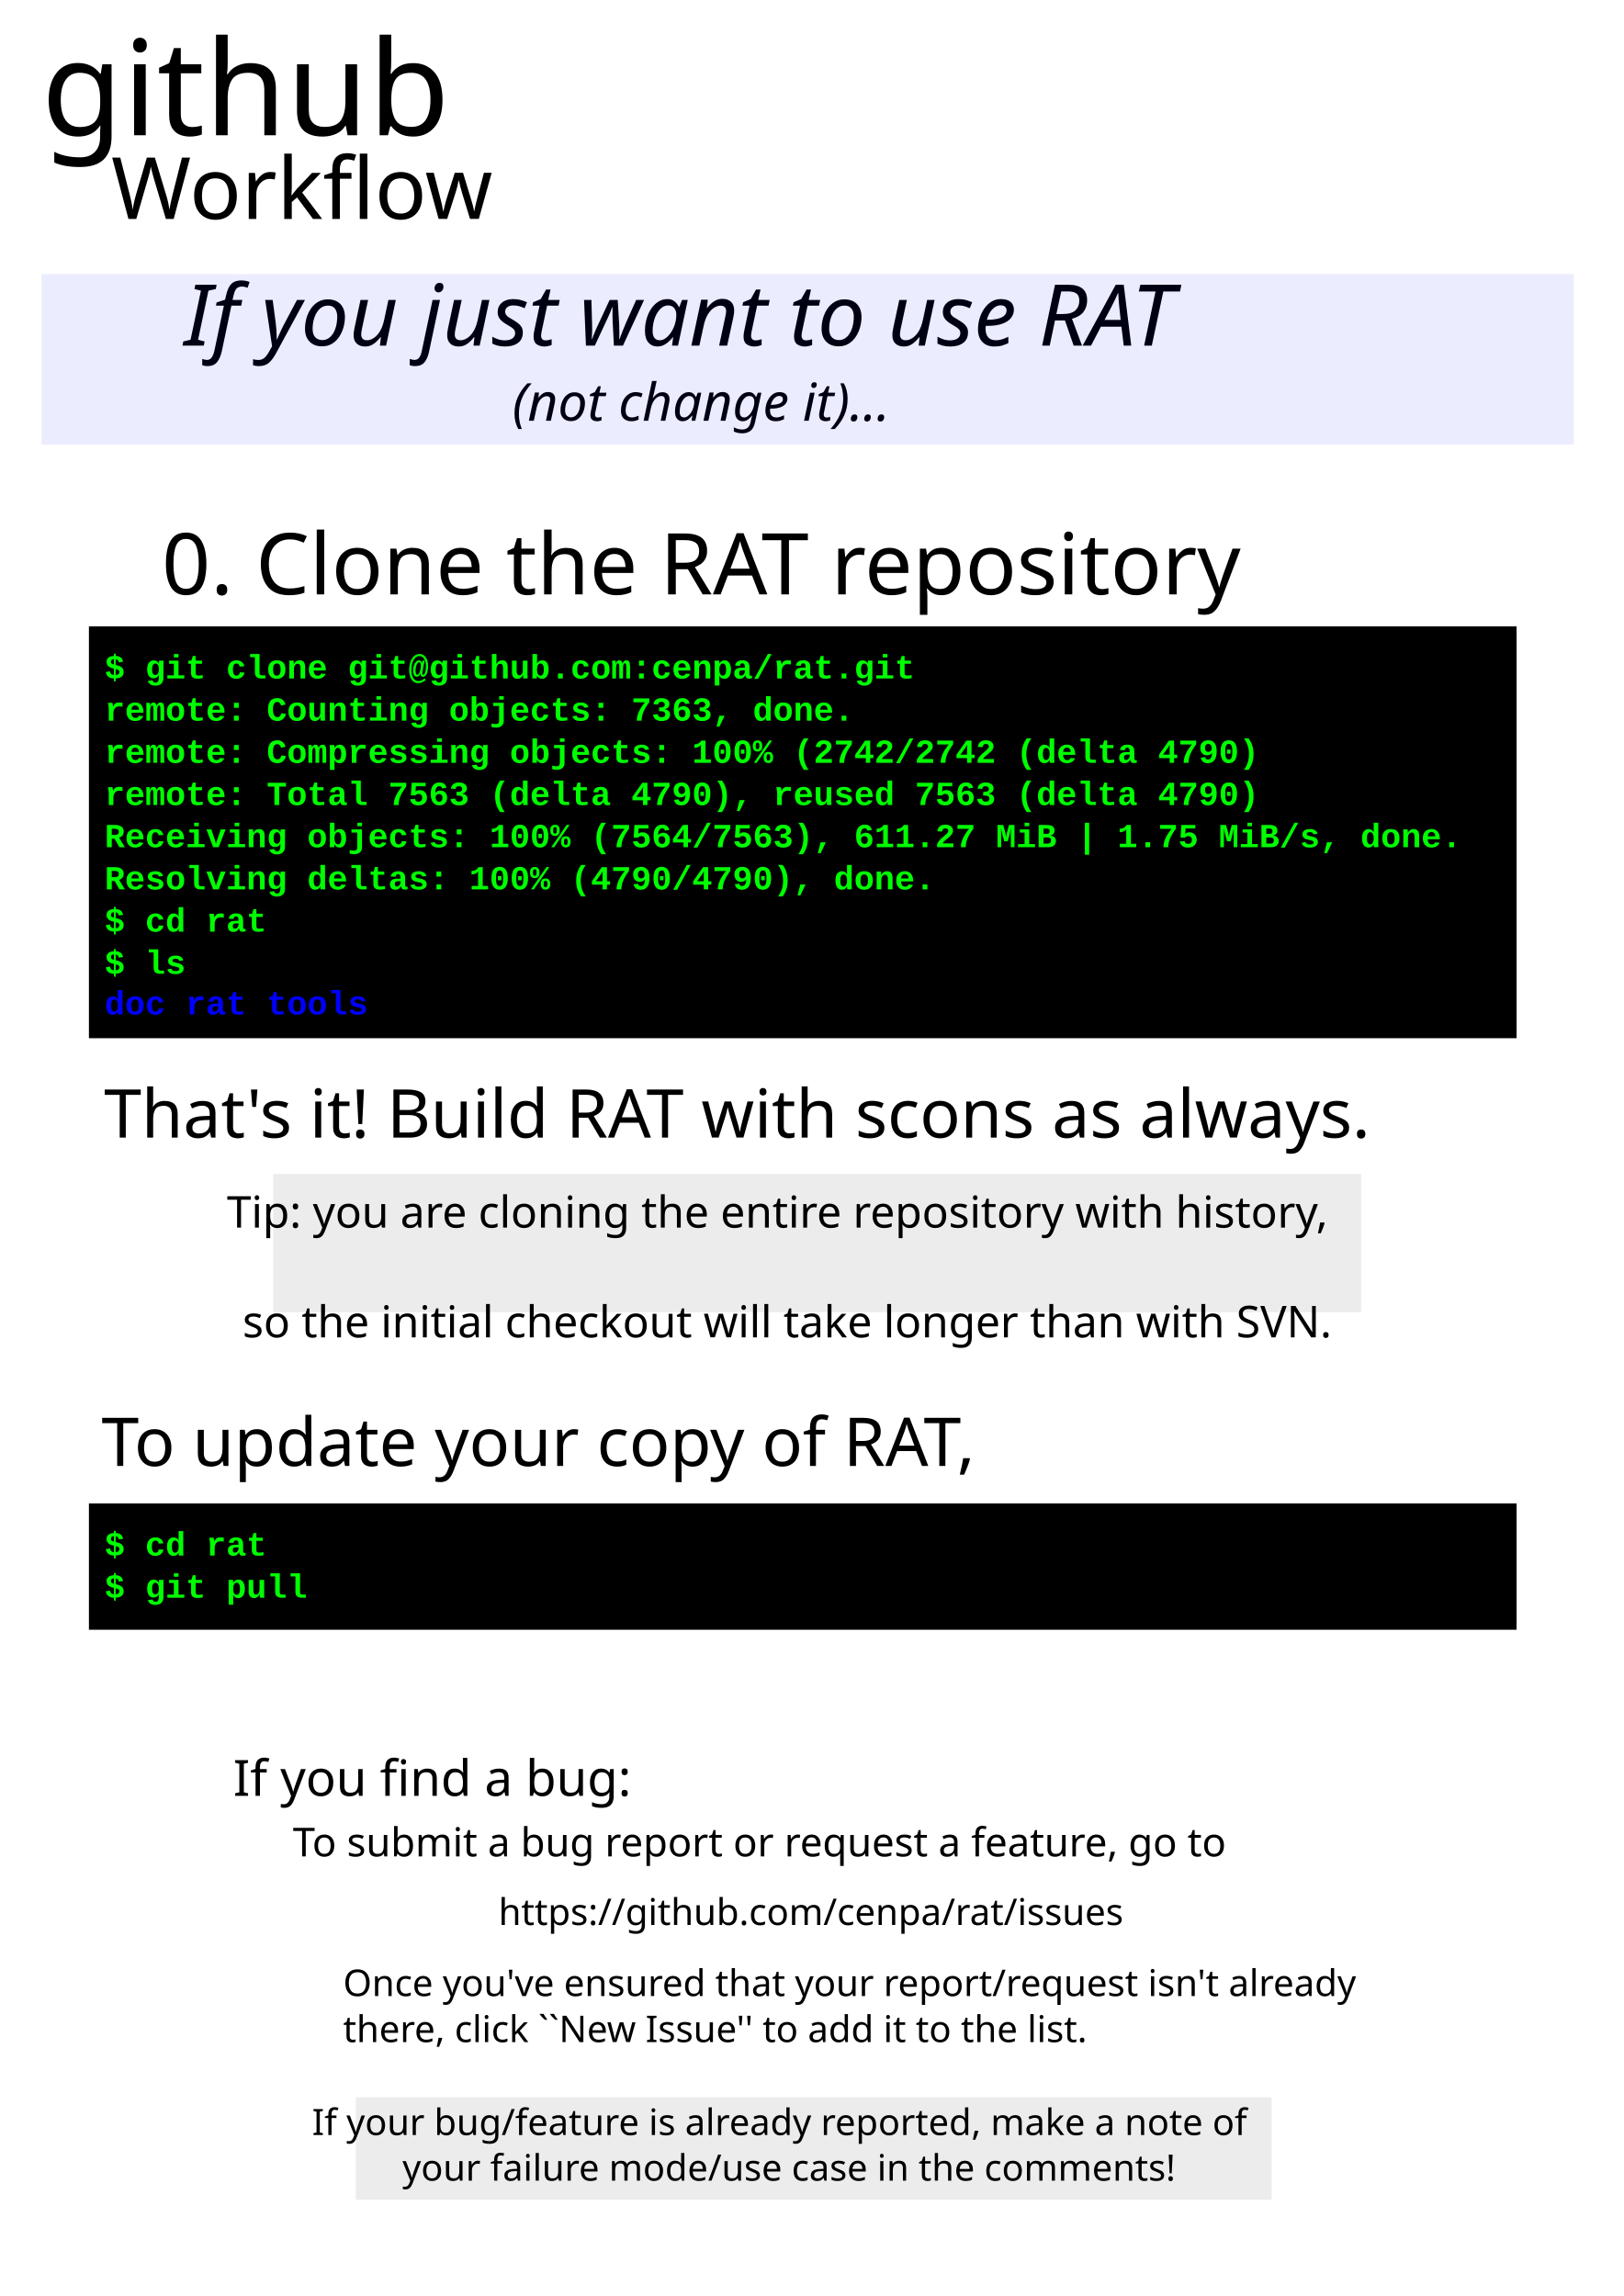
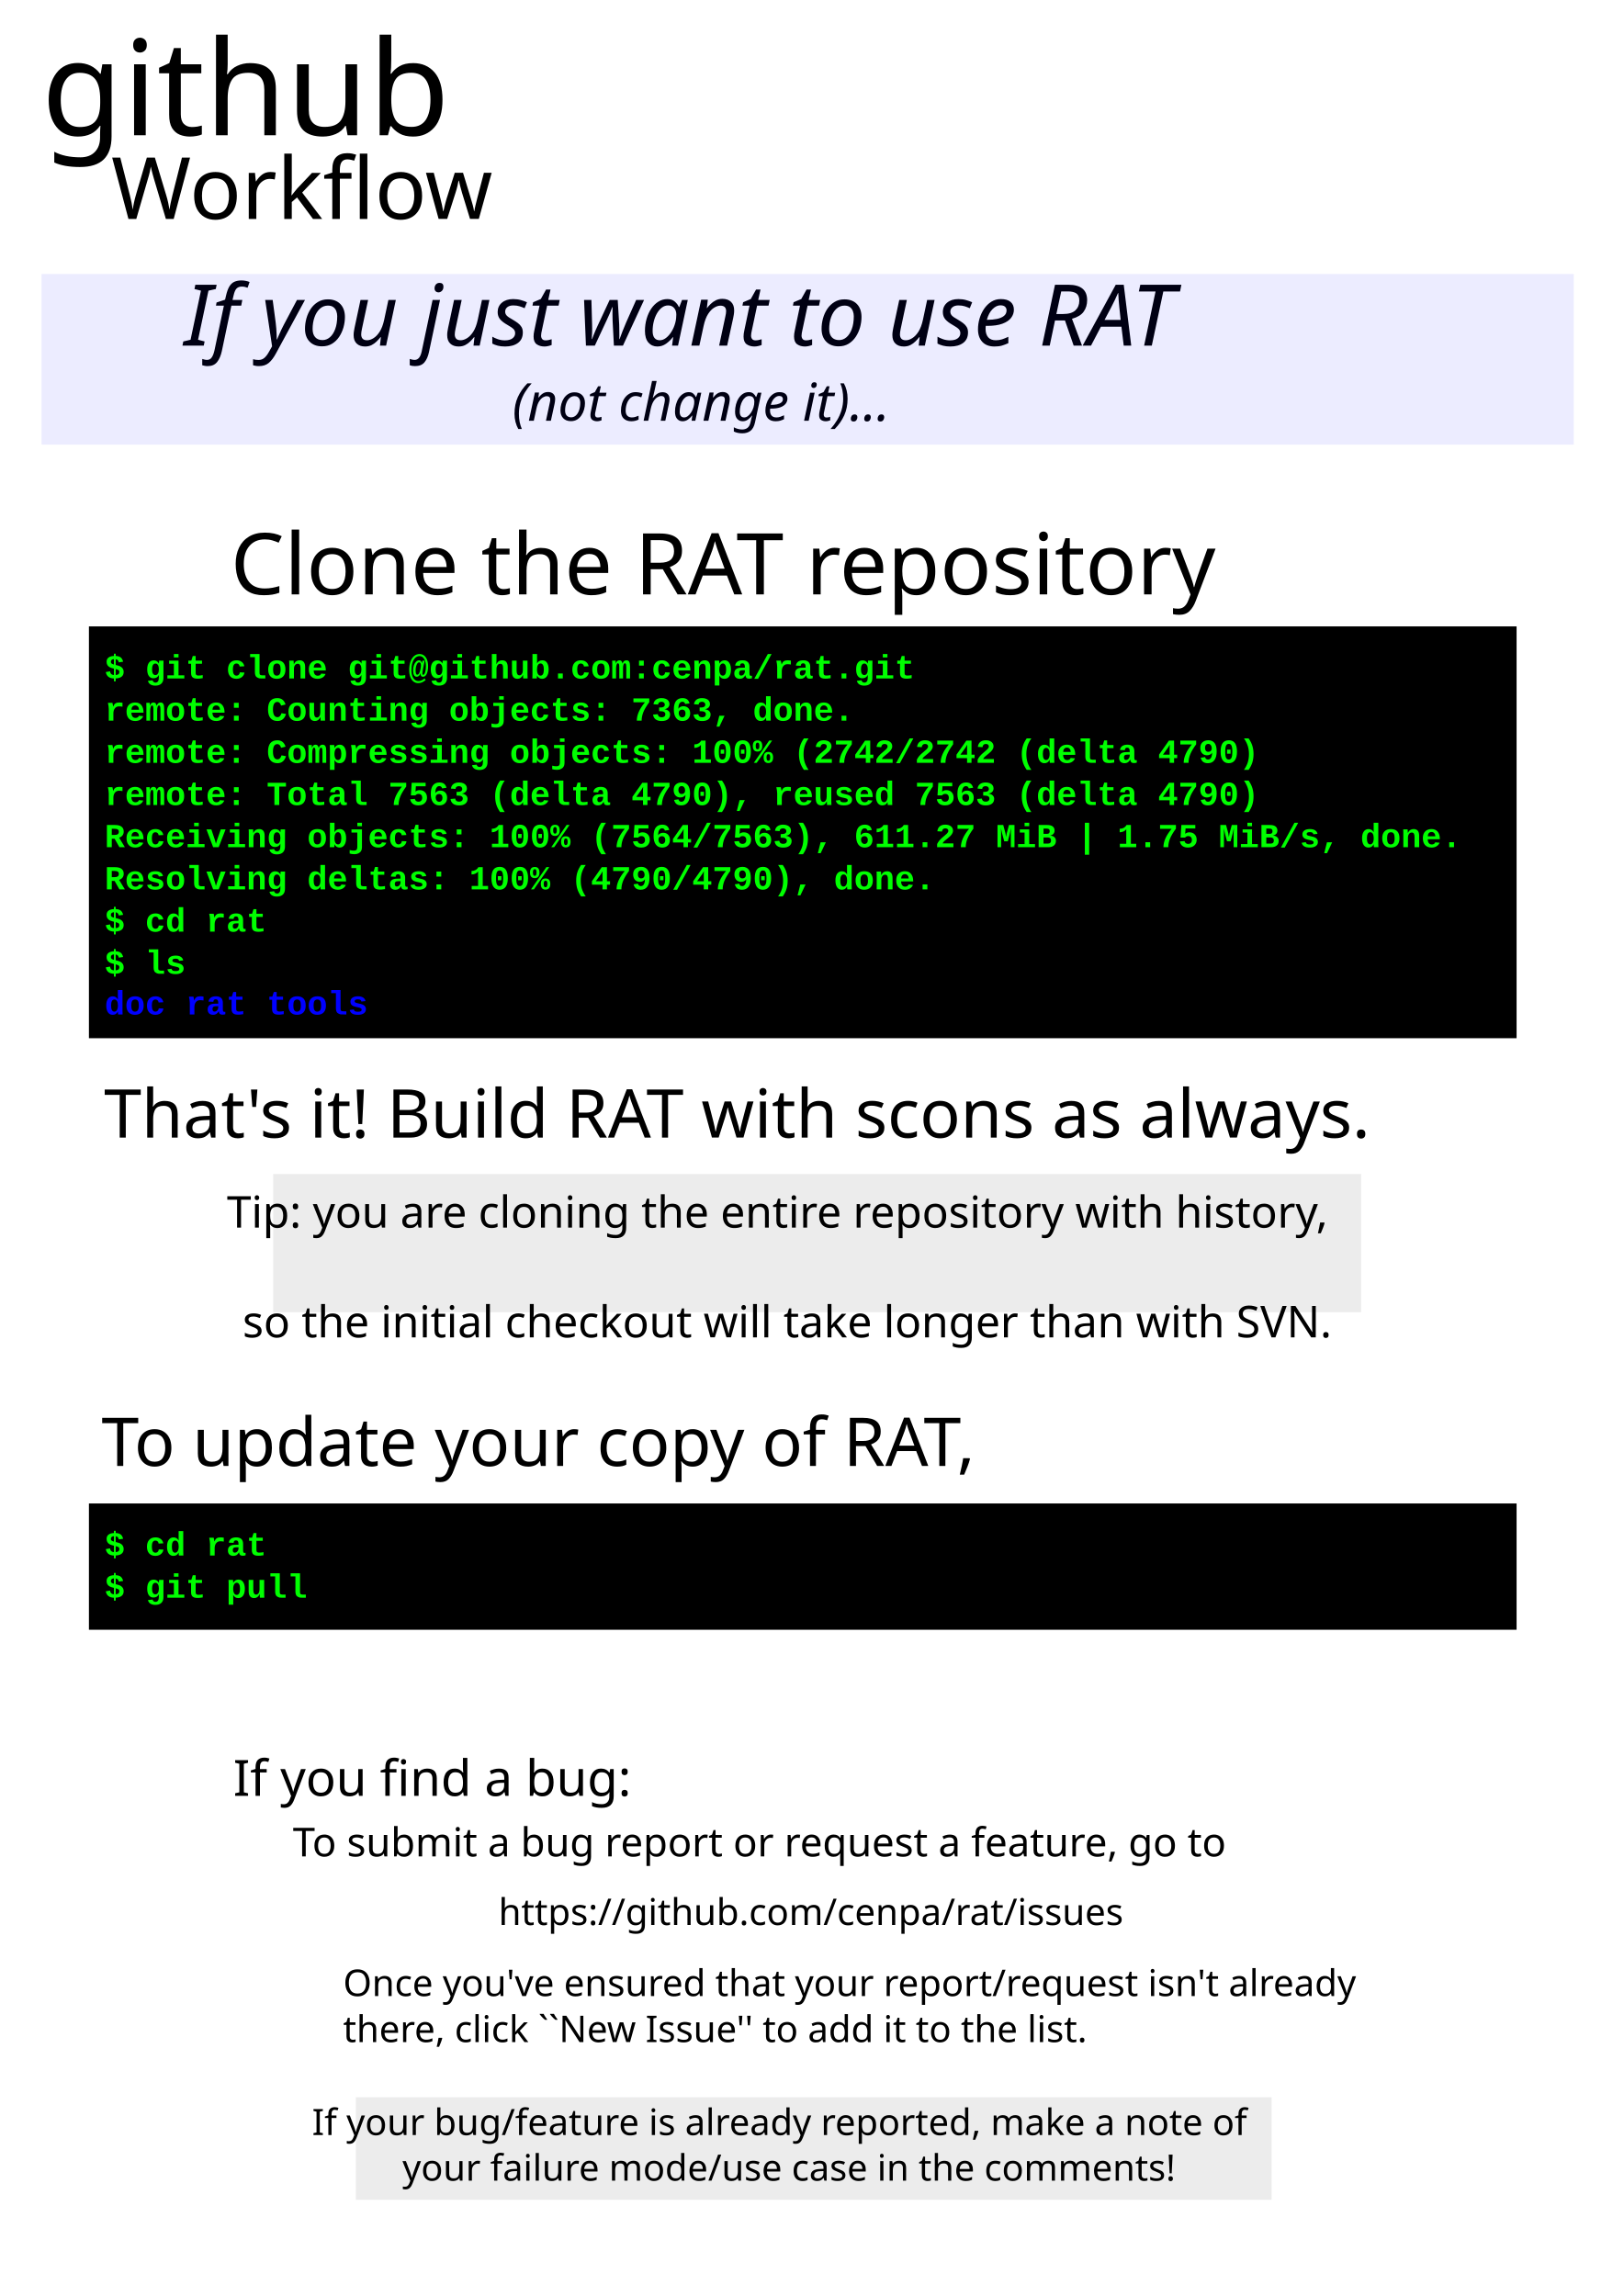
<svg xmlns="http://www.w3.org/2000/svg" width="744.094" height="1052.362" id="svg10736" version="1.1">
  <defs id="defs10738">
    </defs>
  <g id="layer1">
    <text xml:space="preserve" style="font-size:60.658px;font-style:normal;font-variant:normal;font-weight:normal;font-stretch:normal;fill:#000000;fill-opacity:1;stroke:none;font-family:cmr10;-inkscape-font-specification:cmr10" x="18.983" y="61.988" id="text3839">
      <tspan id="tspan3841" x="18.983" y="61.988">github</tspan>
    </text>
    <text xml:space="preserve" style="font-size:39.414px;font-style:normal;font-variant:normal;font-weight:normal;font-stretch:normal;fill:#000000;fill-opacity:1;stroke:none;font-family:cmr10;-inkscape-font-specification:cmr10" x="50.942" y="100.365" id="text3880">
      <tspan id="tspan3882" x="50.942" y="100.365">Workflow</tspan>
    </text>
    <text xml:space="preserve" style="font-size:39.084px;font-style:italic;font-variant:normal;font-weight:normal;font-stretch:normal;text-align:center;text-anchor:middle;fill:#000000;fill-opacity:1;stroke:none;font-family:cmr10;-inkscape-font-specification:Andale Mono Italic;opacity:1" x="346.742" y="158.425" id="text4021">
      <tspan x="346.742" y="158.425" id="tspan10813">If you just want to use RAT</tspan>
      <tspan x="346.742" y="192.844" id="tspan11758" style="font-size:24px;fill:#000000;fill-opacity:1">(not change it)...</tspan>
    </text>
    <rect style="fill:#000000;fill-opacity:1;fill-rule:nonzero;stroke:none" id="rect4377" width="654.25" height="188.749" x="40.755" y="287.107" />
    <text xml:space="preserve" style="font-size:15.468px;font-style:normal;font-variant:normal;font-weight:normal;font-stretch:normal;fill:#00ff00;fill-opacity:1;stroke:none;font-family:Courier New;-inkscape-font-specification:Courier New" x="47.961" y="310.98" id="text4889">
      <tspan id="tspan4891" x="47.961" y="310.98" style="font-weight:bold;-inkscape-font-specification:Andale Mono Bold">$ git clone git@github.com:cenpa/rat.git</tspan>
      <tspan x="47.961" y="330.316" style="font-weight:bold;-inkscape-font-specification:Andale Mono Bold" id="tspan4948">remote: Counting objects: 7363, done.</tspan>
      <tspan x="47.961" y="349.651" style="font-weight:bold;-inkscape-font-specification:Andale Mono Bold" id="tspan4987">remote: Compressing objects: 100% (2742/2742 (delta 4790)</tspan>
      <tspan x="47.961" y="368.987" style="font-weight:bold;-inkscape-font-specification:Andale Mono Bold" id="tspan4991">remote: Total 7563 (delta 4790), reused 7563 (delta 4790)</tspan>
      <tspan x="47.961" y="388.322" style="font-weight:bold;-inkscape-font-specification:Andale Mono Bold" id="tspan4995">Receiving objects: 100% (7564/7563), 611.27 MiB | 1.75 MiB/s, done.</tspan>
      <tspan x="47.961" y="407.657" style="font-weight:bold;-inkscape-font-specification:Andale Mono Bold" id="tspan4997">Resolving deltas: 100% (4790/4790), done.</tspan>
      <tspan x="47.961" y="426.993" style="font-weight:bold;-inkscape-font-specification:Andale Mono Bold" id="tspan4893">$ cd rat</tspan>
      <tspan x="47.961" y="446.328" style="font-weight:bold;-inkscape-font-specification:Andale Mono Bold" id="tspan4895">$ ls</tspan>
      <tspan x="47.961" y="465.664" style="font-weight:bold;-inkscape-font-specification:Andale Mono Bold" id="tspan4897" />
    </text>
    <text xml:space="preserve" style="font-size:15.468px;font-style:normal;font-variant:normal;font-weight:normal;font-stretch:normal;fill:#0000ff;fill-opacity:1;stroke:none;font-family:Courier New;-inkscape-font-specification:Courier New" x="47.961" y="464.98" id="text4889-6">
      <tspan x="47.961" y="464.98" style="font-weight:bold;fill:#0000ff;fill-opacity:1;-inkscape-font-specification:Andale Mono Bold" id="tspan4897-7">doc rat tools</tspan>
    </text>
    <text xml:space="preserve" style="font-size:30.879px;font-style:normal;font-variant:normal;font-weight:normal;font-stretch:normal;text-align:center;text-anchor:middle;fill:#000000;fill-opacity:1;stroke:none;font-family:cmr10;-inkscape-font-specification:cmr10" x="357.864" y="521.42" id="text4021-3">
      <tspan x="357.864" y="521.42" id="tspan5215">That's it! Build RAT with scons as always.</tspan>
    </text>
    <rect style="opacity:0.076;fill:#000000;fill-opacity:1;fill-rule:nonzero;stroke:none" id="rect5096" width="498.568" height="63.361" x="125.2" y="538.094" />
    <text xml:space="preserve" style="font-size:20.119px;font-style:normal;font-variant:normal;font-weight:normal;font-stretch:normal;text-align:center;text-anchor:middle;fill:#000000;fill-opacity:1;stroke:none;font-family:cmr10;-inkscape-font-specification:cmr10" x="373.811" y="562.669" id="text4021-5">
      <tspan x="377.17" y="562.669" id="tspan4944">Tip: you are cloning the entire repository with history, </tspan>
      <tspan x="373.811" y="612.967" id="tspan4946">so the initial checkout will take longer than with SVN.</tspan>
    </text>
    <text xml:space="preserve" style="font-size:22.901px;font-style:normal;font-variant:normal;font-weight:normal;font-stretch:normal;text-align:center;text-anchor:middle;fill:#000000;fill-opacity:1;stroke:none;font-family:cmr10;-inkscape-font-specification:cmr10" x="106.843" y="823.123" id="text4021-3-9">
      <tspan x="106.843" y="823.123" id="tspan5215-2" style="text-align:start;text-anchor:start">If you find a bug:</tspan>
    </text>
    <text xml:space="preserve" style="font-size:18.317px;font-style:normal;font-variant:normal;font-weight:normal;font-stretch:normal;text-align:center;text-anchor:middle;fill:#000000;fill-opacity:1;stroke:none;font-family:cmr10;-inkscape-font-specification:cmr10" x="364.712" y="850.859" id="text4021-5-0">
      <tspan x="364.712" y="850.859" id="tspan11297">To submit a bug report or request a feature, go to</tspan>
      <tspan x="364.712" y="873.755" id="tspan11303" />
    </text>
    <text xml:space="preserve" style="font-size:16.88px;font-style:normal;font-variant:normal;font-weight:normal;font-stretch:normal;fill:#000000;fill-opacity:1;stroke:none;font-family:cmr10;-inkscape-font-specification:cmr10" x="228.437" y="882.308" id="text11307">
      <tspan id="tspan11309" x="228.437" y="882.308">https://github.com/cenpa/rat/issues</tspan>
    </text>
    <text xml:space="preserve" style="font-size:16.88px;font-style:normal;font-variant:normal;font-weight:normal;font-stretch:normal;fill:#000000;fill-opacity:1;stroke:none;font-family:cmr10;-inkscape-font-specification:cmr10" x="157.236" y="914.876" id="text11311">
      <tspan id="tspan11313" x="157.236" y="914.876">Once you've ensured that your report/request isn't already</tspan>
      <tspan x="157.236" y="935.976" id="tspan11317">there, click ``New Issue'' to add it to the list.</tspan>
    </text>
    <rect style="opacity:0.076;fill:#000000;fill-opacity:1;fill-rule:nonzero;stroke:none" id="rect5096-3" width="419.651" height="46.991" x="163.09" y="961.254" />
    <text xml:space="preserve" style="font-size:16.71px;font-style:normal;font-variant:normal;font-weight:normal;font-stretch:normal;text-align:center;text-anchor:middle;fill:#000000;fill-opacity:1;stroke:none;font-family:cmr10;-inkscape-font-specification:cmr10" x="372.433" y="978.597" id="text4021-5-4">
      <tspan x="372.433" y="978.597" id="tspan11364">If your bug/feature is already reported, make a note of</tspan>
      <tspan x="372.433" y="999.484" id="tspan11368">your failure mode/use case in the comments!</tspan>
    </text>
-     <text xml:space="preserve" style="font-size:39.084px;font-style:normal;font-variant:normal;font-weight:normal;font-stretch:normal;text-align:center;text-anchor:middle;fill:#000000;fill-opacity:1;stroke:none;font-family:cmr10;-inkscape-font-specification:cmr10" x="346.742" y="272.425" id="text4021-9">
-       <tspan x="346.742" y="272.425" id="tspan10813-3">0. Clone the RAT repository</tspan>
+     <text xml:space="preserve" style="font-size:39.084px;font-style:normal;font-variant:normal;font-weight:normal;font-stretch:normal;text-align:center;text-anchor:middle;fill:#000000;fill-opacity:1;stroke:none;font-family:cmr10;-inkscape-font-specification:cmr10" x="356.742" y="272.425" id="text4021-9">
+       <tspan x="356.742" y="272.425" id="tspan10813-3">Clone the RAT repository</tspan>
    </text>
    <rect style="opacity:0.076;fill:#0000ff;fill-opacity:1;fill-rule:nonzero;stroke:none" id="rect5096-4" width="702.19" height="78.176" x="19.027" y="125.6" />
    <text xml:space="preserve" style="font-size:30.879px;font-style:normal;font-variant:normal;font-weight:normal;font-stretch:normal;text-align:center;text-anchor:middle;fill:#000000;fill-opacity:1;stroke:none;font-family:cmr10;-inkscape-font-specification:cmr10" x="266.753" y="671.914" id="text4021-3-6">
      <tspan x="266.753" y="671.914" id="tspan5215-5">To update your copy of RAT,</tspan>
    </text>
    <rect style="fill:#000000;fill-opacity:1;fill-rule:nonzero;stroke:none" id="rect4377-6" width="654.25" height="57.885" x="40.755" y="689.107" />
    <text xml:space="preserve" style="font-size:15.468px;font-style:normal;font-variant:normal;font-weight:normal;font-stretch:normal;fill:#00ff00;fill-opacity:1;stroke:none;font-family:Courier New;-inkscape-font-specification:Courier New" x="47.961" y="712.98" id="text4889-9">
      <tspan x="47.961" y="712.98" style="font-weight:bold;-inkscape-font-specification:Andale Mono Bold" id="tspan4897-4">$ cd rat</tspan>
      <tspan x="47.961" y="732.316" style="font-weight:bold;-inkscape-font-specification:Andale Mono Bold" id="tspan3361">$ git pull</tspan>
    </text>
  </g>
</svg>
